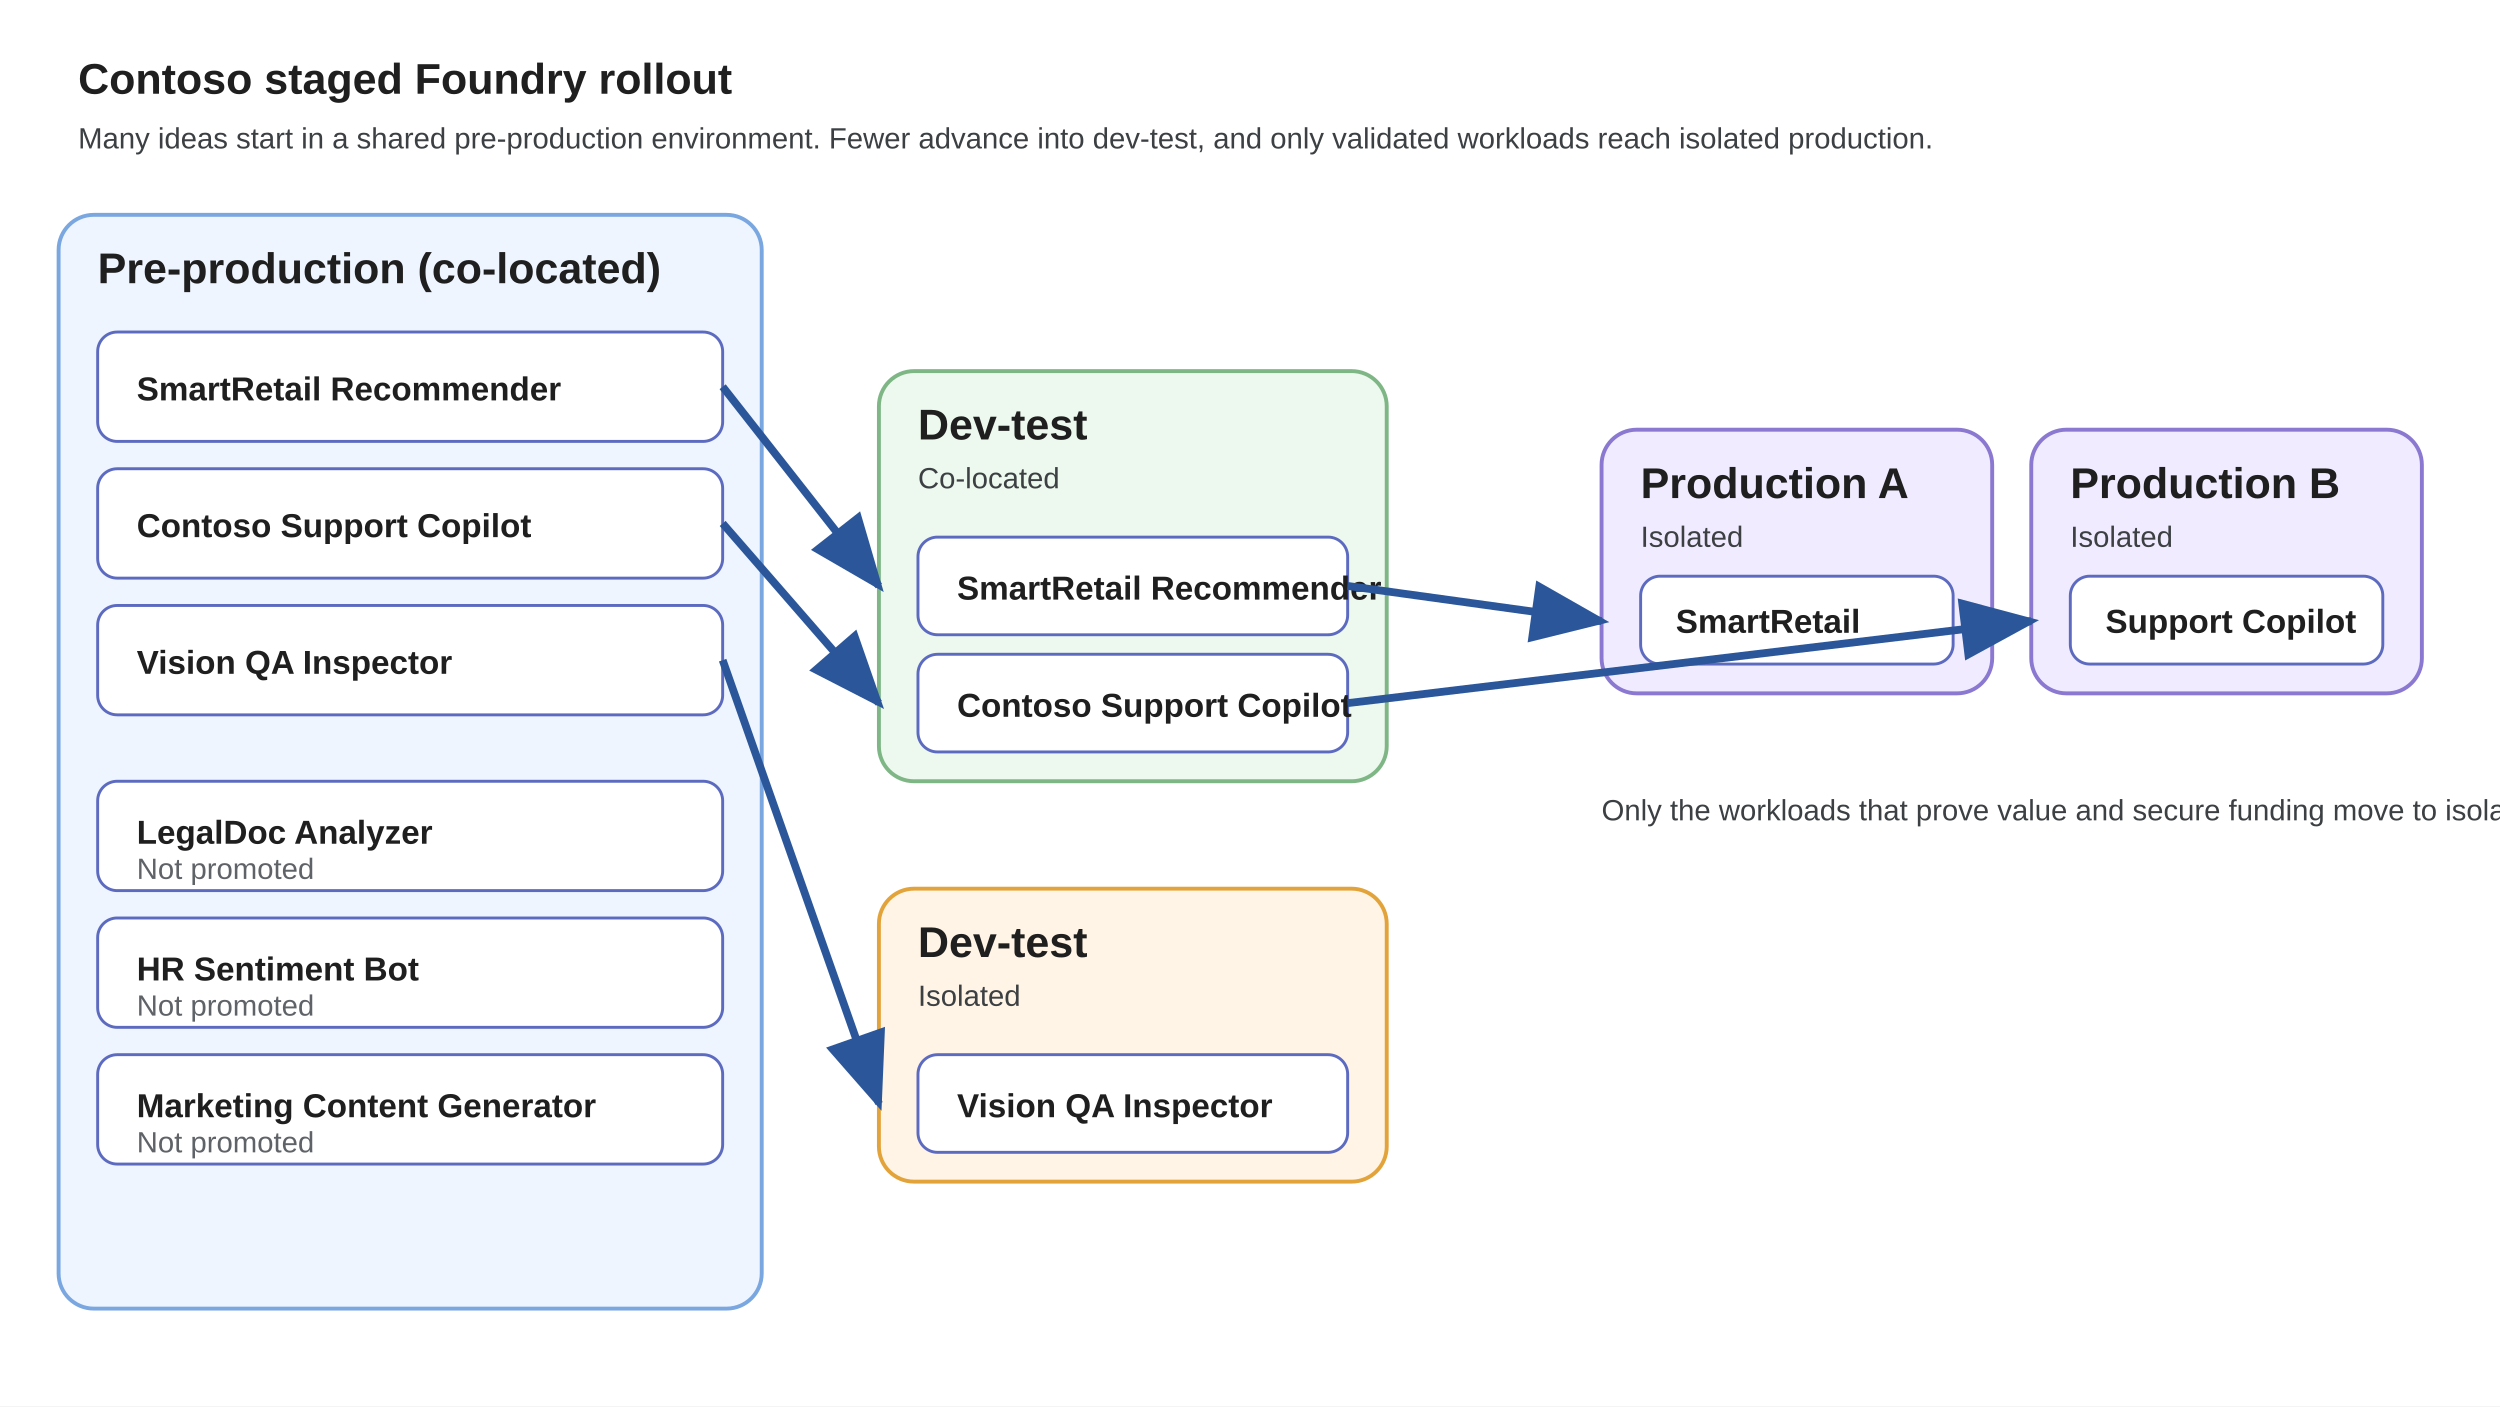
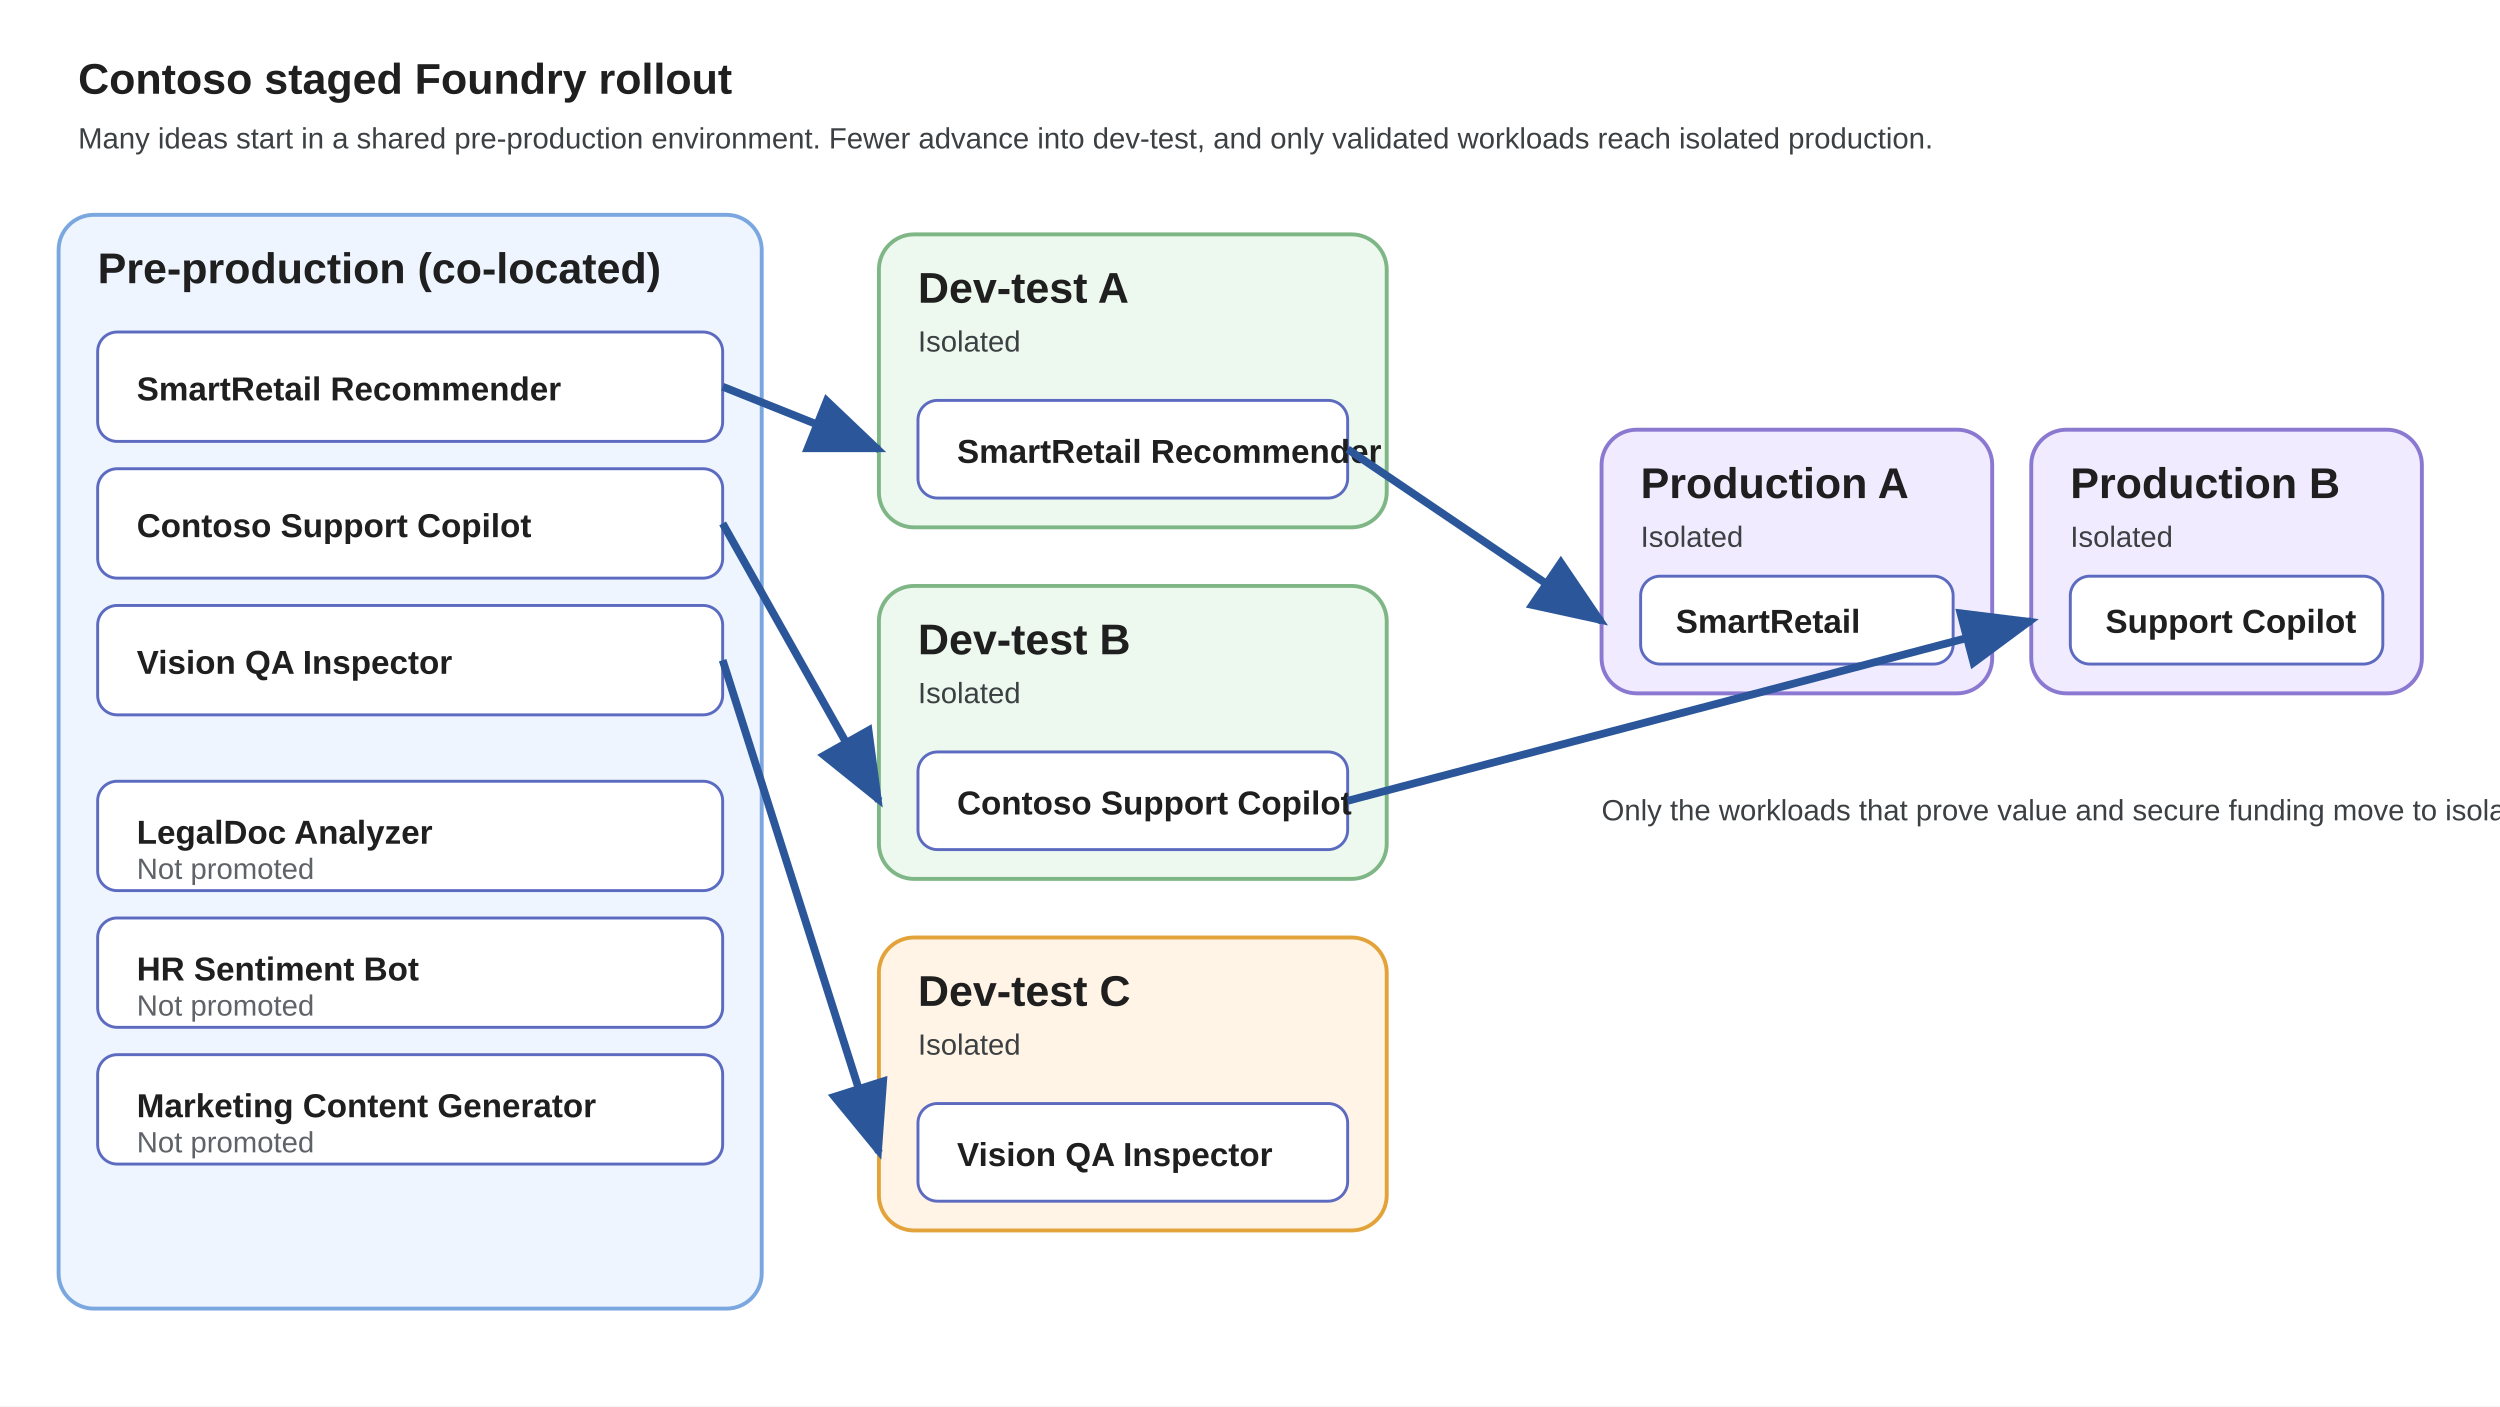
<svg xmlns="http://www.w3.org/2000/svg" viewBox="0 0 1280 720" role="img" aria-labelledby="title desc">
  <defs>
    <style>
      .bg { fill: #ffffff; }
      .group { stroke-width: 2; rx: 18; ry: 18; }
      .group-title { font: 700 22px 'Segoe UI', Arial, sans-serif; fill: #1f1f1f; }
      .item { fill: #ffffff; stroke: #5c6bc0; stroke-width: 1.5; rx: 10; ry: 10; }
      .item-text { font: 600 17px 'Segoe UI', Arial, sans-serif; fill: #1f1f1f; }
      .item-subtle { font: 500 15px 'Segoe UI', Arial, sans-serif; fill: #5f6368; }
      .arrow { fill: none; stroke: #2b579a; stroke-width: 4; marker-end: url(#arrowhead); }
      .legend { font: 500 15px 'Segoe UI', Arial, sans-serif; fill: #3c4043; }
    </style>
    <marker id="arrowhead" markerWidth="10" markerHeight="8" refX="9" refY="4" orient="auto">
      <polygon points="0 0, 10 4, 0 8" fill="#2b579a" />
    </marker>
  </defs>
  <rect class="bg" x="0" y="0" width="1280" height="720" />
  <text x="40" y="48" class="group-title">Contoso staged Foundry rollout</text>
  <text x="40" y="76" class="legend">Many ideas start in a shared pre-production environment. Fewer advance into dev-test, and only validated workloads reach isolated production.</text>
  <rect class="group" x="30" y="110" width="360" height="560" fill="#eef5ff" stroke="#7aa7e0" />
  <text x="50" y="145" class="group-title">Pre-production (co-located)</text>
  <rect class="item" x="50" y="170" width="320" height="56" />
  <text x="70" y="205" class="item-text">SmartRetail Recommender</text>
  <rect class="item" x="50" y="240" width="320" height="56" />
  <text x="70" y="275" class="item-text">Contoso Support Copilot</text>
  <rect class="item" x="50" y="310" width="320" height="56" />
  <text x="70" y="345" class="item-text">Vision QA Inspector</text>
  <rect class="item" x="50" y="400" width="320" height="56" />
  <text x="70" y="432" class="item-text">LegalDoc Analyzer</text>
  <text x="70" y="450" class="item-subtle">Not promoted</text>
  <rect class="item" x="50" y="470" width="320" height="56" />
  <text x="70" y="502" class="item-text">HR Sentiment Bot</text>
  <text x="70" y="520" class="item-subtle">Not promoted</text>
  <rect class="item" x="50" y="540" width="320" height="56" />
  <text x="70" y="572" class="item-text">Marketing Content Generator</text>
  <text x="70" y="590" class="item-subtle">Not promoted</text>
-   <rect class="group" x="450" y="190" width="260" height="210" fill="#edf9ee" stroke="#7fb685" />
-   <text x="470" y="225" class="group-title">Dev-test</text>
-   <text x="470" y="250" class="legend">Co-located</text>
-   <rect class="item" x="470" y="275" width="220" height="50" />
-   <text x="490" y="307" class="item-text">SmartRetail Recommender</text>
-   <rect class="item" x="470" y="335" width="220" height="50" />
-   <text x="490" y="367" class="item-text">Contoso Support Copilot</text>
-   <rect class="group" x="450" y="455" width="260" height="150" fill="#fff4e5" stroke="#e3a33b" />
-   <text x="470" y="490" class="group-title">Dev-test</text>
-   <text x="470" y="515" class="legend">Isolated</text>
-   <rect class="item" x="470" y="540" width="220" height="50" />
-   <text x="490" y="572" class="item-text">Vision QA Inspector</text>
+   <rect class="group" x="450" y="120" width="260" height="150" fill="#edf9ee" stroke="#7fb685" />
+   <text x="470" y="155" class="group-title">Dev-test A</text>
+   <text x="470" y="180" class="legend">Isolated</text>
+   <rect class="item" x="470" y="205" width="220" height="50" />
+   <text x="490" y="237" class="item-text">SmartRetail Recommender</text>
+   <rect class="group" x="450" y="300" width="260" height="150" fill="#edf9ee" stroke="#7fb685" />
+   <text x="470" y="335" class="group-title">Dev-test B</text>
+   <text x="470" y="360" class="legend">Isolated</text>
+   <rect class="item" x="470" y="385" width="220" height="50" />
+   <text x="490" y="417" class="item-text">Contoso Support Copilot</text>
+   <rect class="group" x="450" y="480" width="260" height="150" fill="#fff4e5" stroke="#e3a33b" />
+   <text x="470" y="515" class="group-title">Dev-test C</text>
+   <text x="470" y="540" class="legend">Isolated</text>
+   <rect class="item" x="470" y="565" width="220" height="50" />
+   <text x="490" y="597" class="item-text">Vision QA Inspector</text>
  <rect class="group" x="820" y="220" width="200" height="135" fill="#f1ebff" stroke="#8a78d1" />
  <text x="840" y="255" class="group-title">Production A</text>
  <text x="840" y="280" class="legend">Isolated</text>
  <rect class="item" x="840" y="295" width="160" height="45" />
  <text x="858" y="324" class="item-text">SmartRetail</text>
  <rect class="group" x="1040" y="220" width="200" height="135" fill="#f1ebff" stroke="#8a78d1" />
  <text x="1060" y="255" class="group-title">Production B</text>
  <text x="1060" y="280" class="legend">Isolated</text>
  <rect class="item" x="1060" y="295" width="160" height="45" />
  <text x="1078" y="324" class="item-text">Support Copilot</text>
-   <line class="arrow" x1="370" y1="198" x2="450" y2="300" />
-   <line class="arrow" x1="370" y1="268" x2="450" y2="360" />
-   <line class="arrow" x1="370" y1="338" x2="450" y2="565" />
-   <line class="arrow" x1="690" y1="300" x2="820" y2="318" />
-   <line class="arrow" x1="690" y1="360" x2="1040" y2="318" />
+   <line class="arrow" x1="370" y1="198" x2="450" y2="230" />
+   <line class="arrow" x1="370" y1="268" x2="450" y2="410" />
+   <line class="arrow" x1="370" y1="338" x2="450" y2="590" />
+   <line class="arrow" x1="690" y1="230" x2="820" y2="318" />
+   <line class="arrow" x1="690" y1="410" x2="1040" y2="318" />
  <text x="820" y="420" class="legend">Only the workloads that prove value and secure funding move to isolated production environments.</text>
</svg>
